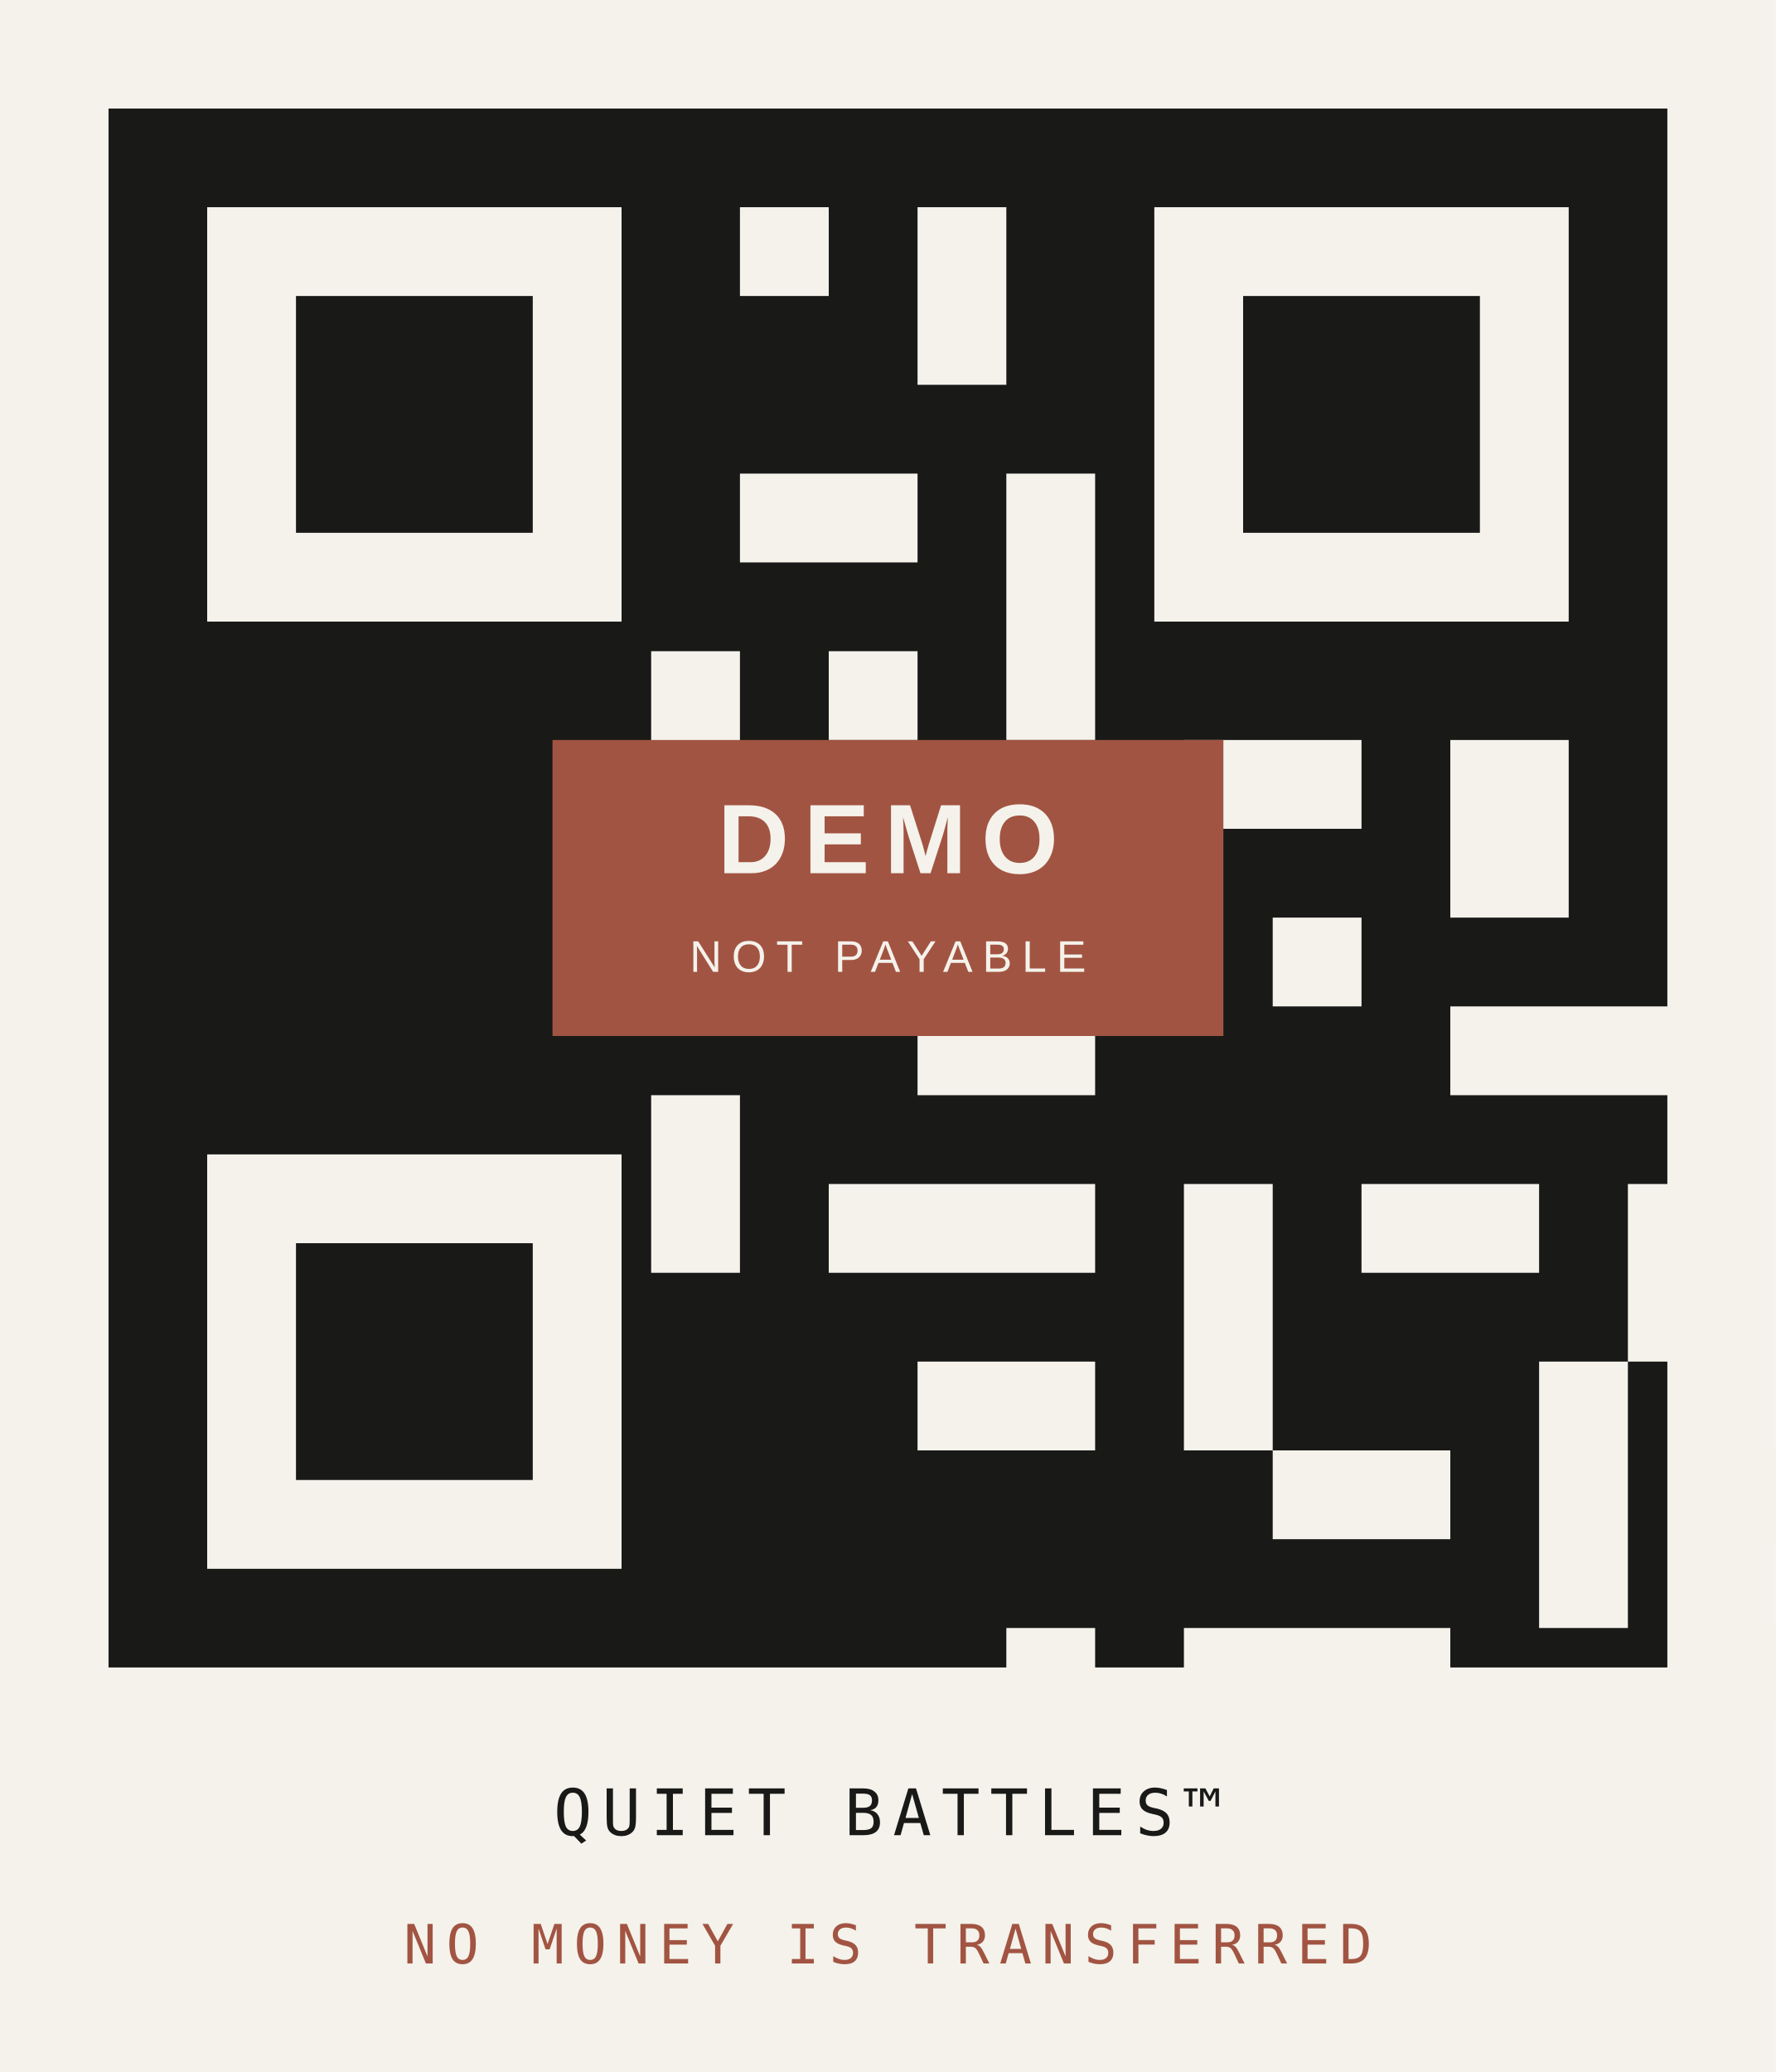
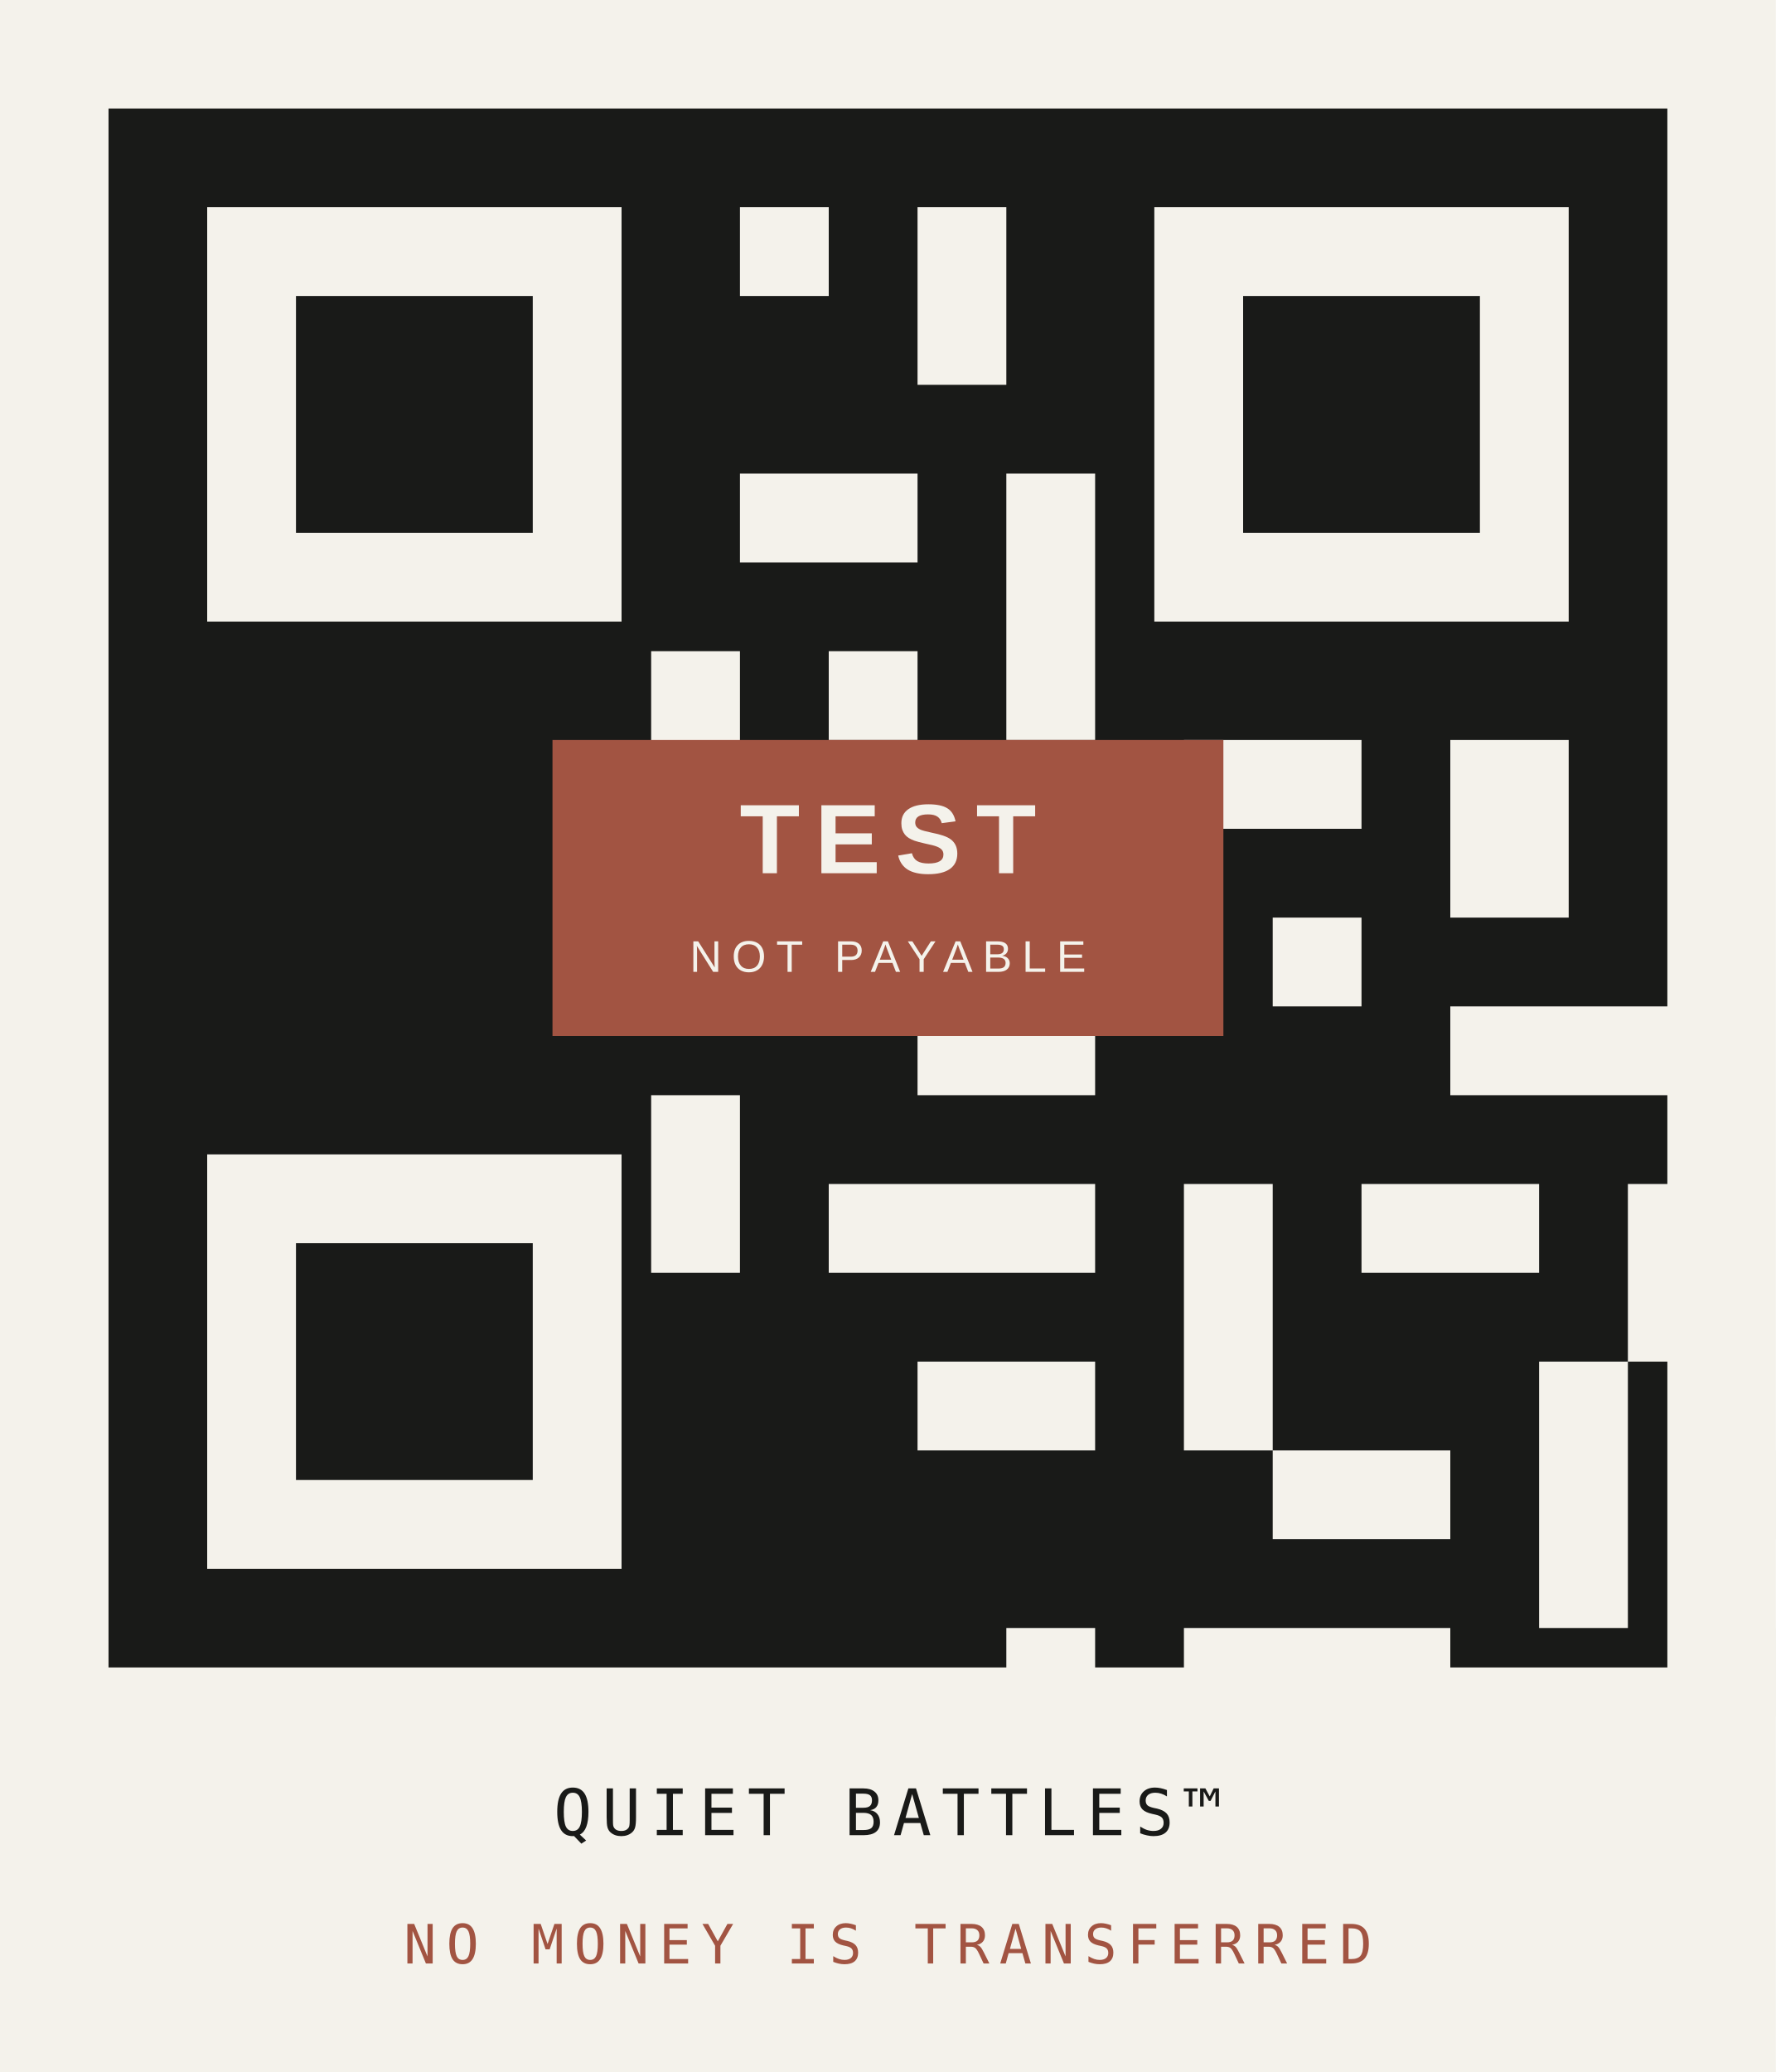
<svg xmlns="http://www.w3.org/2000/svg" viewBox="0 0 360 420" role="img" aria-labelledby="title description">
-   <description id="description">A decorative non-payable QR pattern for the QUIET BATTLES checkout demonstration.</description>
+   <description id="description">A decorative test QR pattern that cannot accept payment.</description>
  <rect width="360" height="420" fill="#f4f2eb" />
  <rect x="22" y="22" width="316" height="316" fill="#191a18" />
  <g fill="#f4f2eb">
    <path d="M42 42h84v84H42zm18 18v48h48V60zM234 42h84v84h-84zm18 18v48h48V60zM42 234h84v84H42zm18 18v48h48v-48z" />
    <path d="M150 42h18v18h-18zm36 0h18v36h-18zm-36 54h36v18h-36zm54 0h18v54h-18zm-72 36h18v36h-18zm36 0h18v18h-18zm72 18h36v18h-36zm54 0h24v36h-24zm-162 36h36v18h-36zm54-18h36v54h-36zm72 18h18v18h-18zm36 18h54v18h-54zm-162 18h18v36h-18zm36 18h54v18h-54zm72 0h18v54h-18zm36 0h36v18h-36zm54 0h18v36h-18zm-144 36h36v18h-36zm72 18h36v18h-36zm54-18h18v54h-18zm36 18h36v18h-36zm-144 36h18v18h-18zm36 0h54v18h-54zm108 0h54v18h-54z" />
  </g>
  <rect x="112" y="150" width="136" height="60" fill="#a25442" />
-   <text x="180" y="177" fill="#f4f2eb" font-family="Arial, sans-serif" font-size="20" font-weight="700" text-anchor="middle" letter-spacing="3">DEMO</text>
+   <text x="180" y="177" fill="#f4f2eb" font-family="Arial, sans-serif" font-size="20" font-weight="700" text-anchor="middle" letter-spacing="3">TEST</text>
  <text x="180" y="197" fill="#f4f2eb" font-family="Arial, sans-serif" font-size="9" text-anchor="middle" letter-spacing="2">NOT PAYABLE</text>
  <text x="180" y="372" fill="#191a18" font-family="monospace" font-size="13" text-anchor="middle" letter-spacing="2">QUIET BATTLES™</text>
  <text x="180" y="398" fill="#a25442" font-family="monospace" font-size="11" text-anchor="middle" letter-spacing="2">NO MONEY IS TRANSFERRED</text>
</svg>
